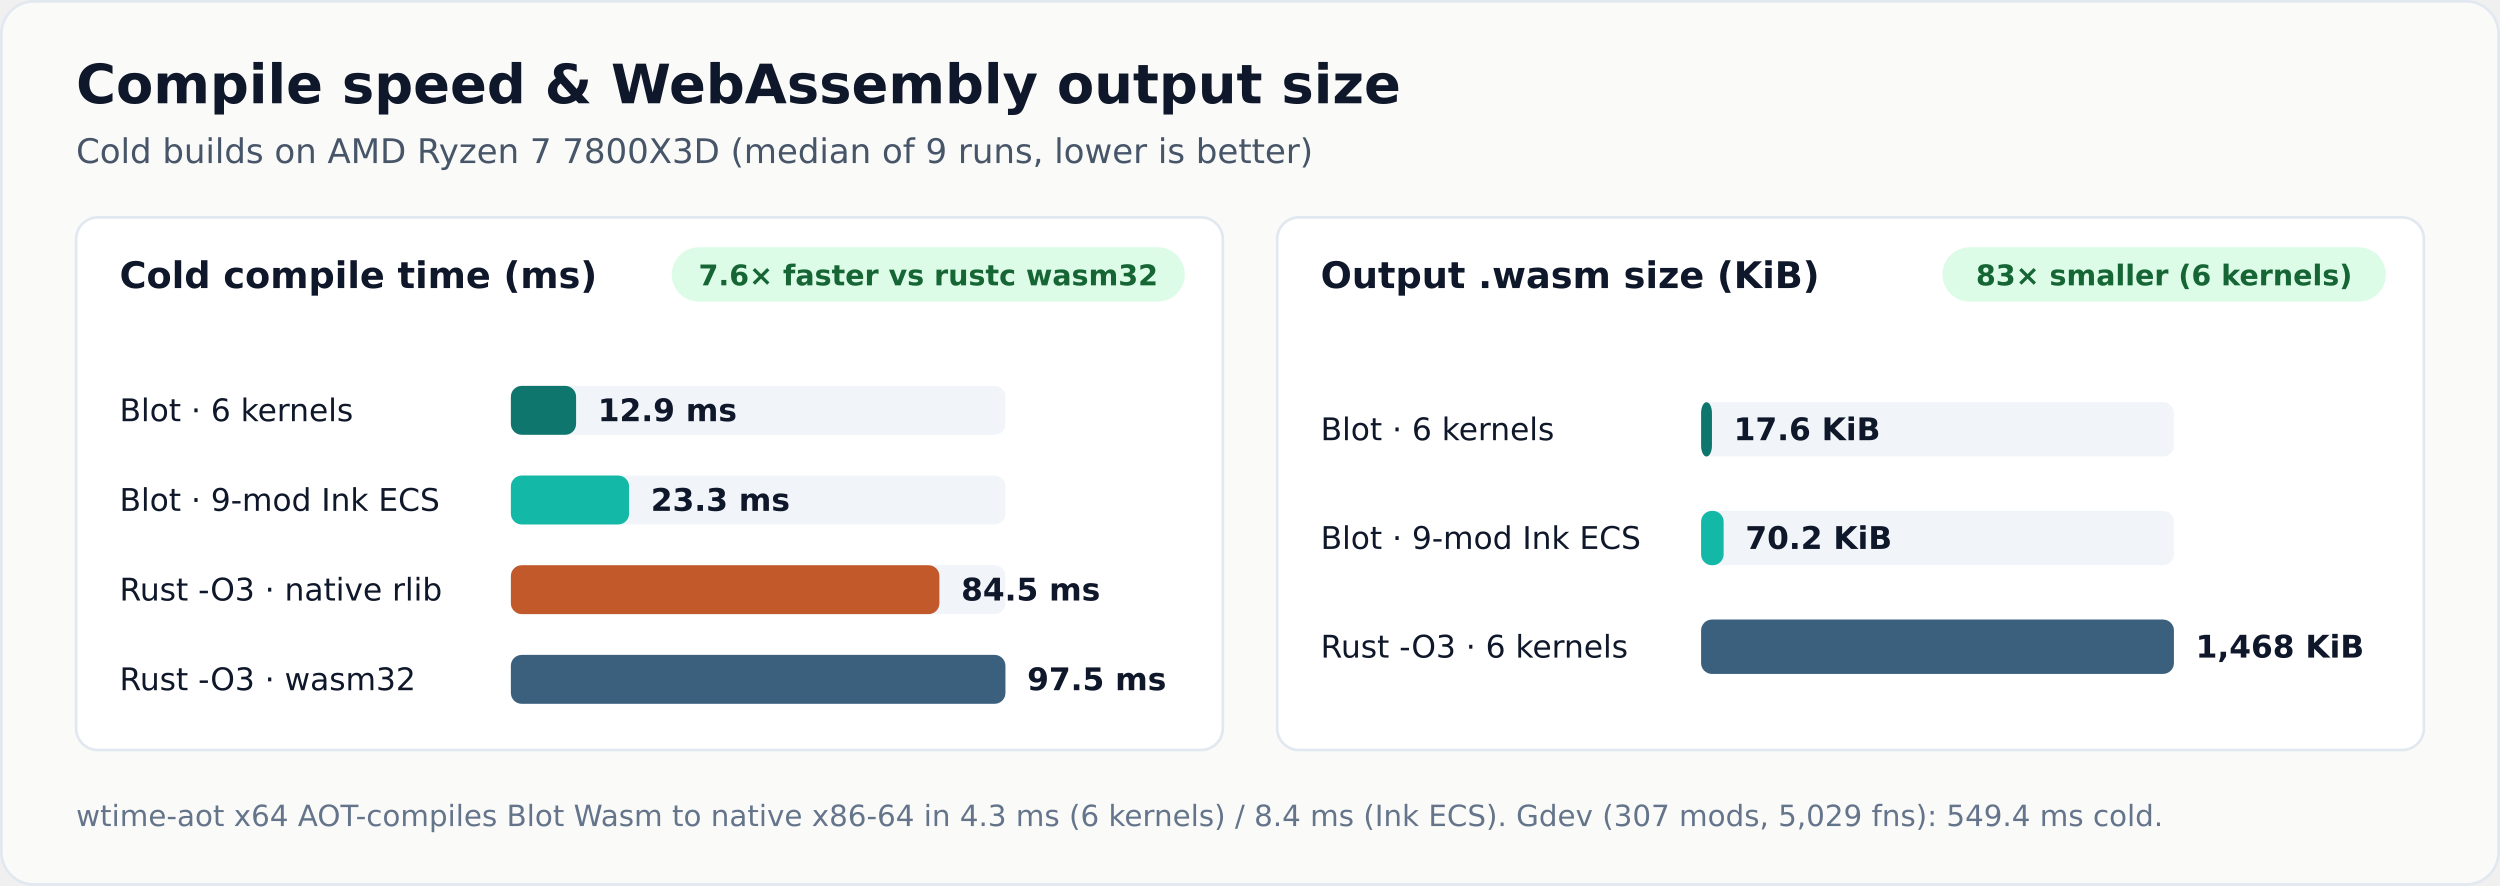
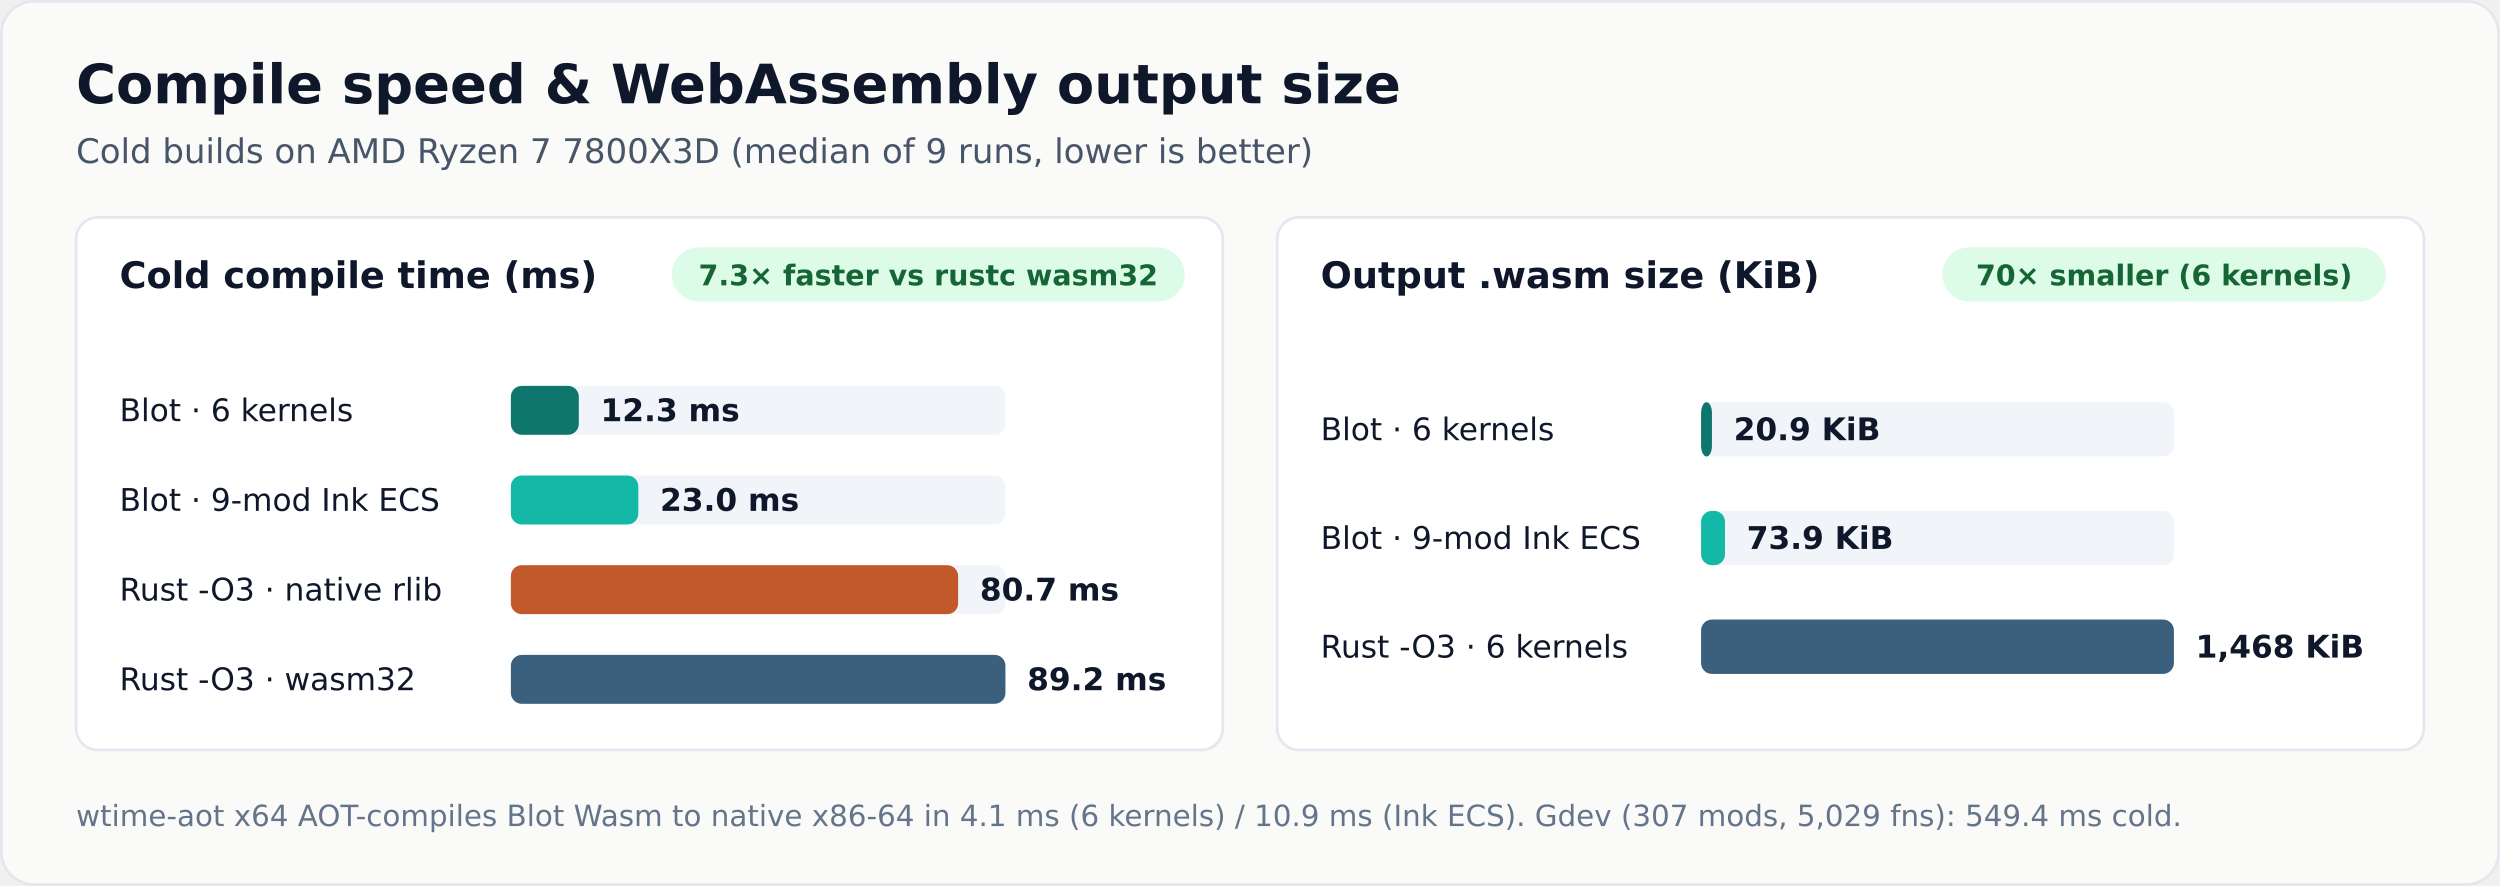
<svg xmlns="http://www.w3.org/2000/svg" width="920" height="326" viewBox="0 0 920 326" role="img" aria-label="Compile speed and WebAssembly output size: Blot vs Rust">
  <rect x="0.5" y="0.5" width="919" height="325" rx="12" fill="#fafaf8" stroke="#e2e8f0" />
  <text x="28.0" y="38.0" font-family="'DejaVu Sans', system-ui, -apple-system, 'Segoe UI', Helvetica, Arial, sans-serif" font-size="20" font-weight="700" fill="#0f172a" text-anchor="start">Compile speed &amp; WebAssembly output size</text>
  <text x="28.0" y="60.0" font-family="'DejaVu Sans', system-ui, -apple-system, 'Segoe UI', Helvetica, Arial, sans-serif" font-size="12.5" font-weight="400" fill="#475569" text-anchor="start">Cold builds on AMD Ryzen 7 7800X3D (median of 9 runs, lower is better)</text>
  <rect x="28" y="80" width="422" height="196" rx="8" fill="#ffffff" stroke="#e2e8f0" />
  <text x="44.0" y="106.0" font-family="'DejaVu Sans', system-ui, -apple-system, 'Segoe UI', Helvetica, Arial, sans-serif" font-size="13.5" font-weight="700" fill="#0f172a" text-anchor="start">Cold compile time (ms)</text>
  <rect x="247.2" y="91.0" width="188.8" height="20.0" rx="10" fill="#dcfce7" />
-   <text x="341.6" y="105.0" font-family="'DejaVu Sans', system-ui, -apple-system, 'Segoe UI', Helvetica, Arial, sans-serif" font-size="10.5" font-weight="600" fill="#166534" text-anchor="middle">7.6× faster vs rustc wasm32</text>
+   <text x="341.6" y="105.0" font-family="'DejaVu Sans', system-ui, -apple-system, 'Segoe UI', Helvetica, Arial, sans-serif" font-size="10.5" font-weight="600" fill="#166534" text-anchor="middle">7.3× faster vs rustc wasm32</text>
  <text x="44.0" y="155.0" font-family="'DejaVu Sans', system-ui, -apple-system, 'Segoe UI', Helvetica, Arial, sans-serif" font-size="11.5" font-weight="500" fill="#0f172a" text-anchor="start">Blot · 6 kernels</text>
  <rect x="188.0" y="142.0" width="182.0" height="18" rx="4" fill="#f1f5f9" />
-   <rect x="188.0" y="142.0" width="24.0" height="18" rx="4" fill="#0f766e" />
-   <text x="220.0" y="155.0" font-family="'DejaVu Sans', system-ui, -apple-system, 'Segoe UI', Helvetica, Arial, sans-serif" font-size="11.5" font-weight="600" fill="#0f172a" text-anchor="start">12.9 ms</text>
+   <rect x="188.0" y="142.0" width="25.0" height="18" rx="4" fill="#0f766e" />
+   <text x="221.0" y="155.0" font-family="'DejaVu Sans', system-ui, -apple-system, 'Segoe UI', Helvetica, Arial, sans-serif" font-size="11.5" font-weight="600" fill="#0f172a" text-anchor="start">12.3 ms</text>
  <text x="44.0" y="188.0" font-family="'DejaVu Sans', system-ui, -apple-system, 'Segoe UI', Helvetica, Arial, sans-serif" font-size="11.5" font-weight="500" fill="#0f172a" text-anchor="start">Blot · 9-mod Ink ECS</text>
  <rect x="188.0" y="175.0" width="182.0" height="18" rx="4" fill="#f1f5f9" />
-   <rect x="188.0" y="175.0" width="43.5" height="18" rx="4" fill="#14b8a6" />
-   <text x="239.5" y="188.0" font-family="'DejaVu Sans', system-ui, -apple-system, 'Segoe UI', Helvetica, Arial, sans-serif" font-size="11.5" font-weight="600" fill="#0f172a" text-anchor="start">23.3 ms</text>
+   <rect x="188.0" y="175.0" width="46.9" height="18" rx="4" fill="#14b8a6" />
+   <text x="242.9" y="188.0" font-family="'DejaVu Sans', system-ui, -apple-system, 'Segoe UI', Helvetica, Arial, sans-serif" font-size="11.5" font-weight="600" fill="#0f172a" text-anchor="start">23.0 ms</text>
  <text x="44.0" y="221.0" font-family="'DejaVu Sans', system-ui, -apple-system, 'Segoe UI', Helvetica, Arial, sans-serif" font-size="11.5" font-weight="500" fill="#0f172a" text-anchor="start">Rust -O3 · native rlib</text>
  <rect x="188.0" y="208.0" width="182.0" height="18" rx="4" fill="#f1f5f9" />
-   <rect x="188.0" y="208.0" width="157.7" height="18" rx="4" fill="#c2592b" />
-   <text x="353.7" y="221.0" font-family="'DejaVu Sans', system-ui, -apple-system, 'Segoe UI', Helvetica, Arial, sans-serif" font-size="11.5" font-weight="600" fill="#0f172a" text-anchor="start">84.5 ms</text>
+   <rect x="188.0" y="208.0" width="164.6" height="18" rx="4" fill="#c2592b" />
+   <text x="360.6" y="221.0" font-family="'DejaVu Sans', system-ui, -apple-system, 'Segoe UI', Helvetica, Arial, sans-serif" font-size="11.5" font-weight="600" fill="#0f172a" text-anchor="start">80.7 ms</text>
  <text x="44.0" y="254.0" font-family="'DejaVu Sans', system-ui, -apple-system, 'Segoe UI', Helvetica, Arial, sans-serif" font-size="11.5" font-weight="500" fill="#0f172a" text-anchor="start">Rust -O3 · wasm32</text>
  <rect x="188.0" y="241.0" width="182.0" height="18" rx="4" fill="#f1f5f9" />
  <rect x="188.0" y="241.0" width="182.0" height="18" rx="4" fill="#3b607e" />
-   <text x="378.0" y="254.0" font-family="'DejaVu Sans', system-ui, -apple-system, 'Segoe UI', Helvetica, Arial, sans-serif" font-size="11.5" font-weight="600" fill="#0f172a" text-anchor="start">97.5 ms</text>
+   <text x="378.0" y="254.0" font-family="'DejaVu Sans', system-ui, -apple-system, 'Segoe UI', Helvetica, Arial, sans-serif" font-size="11.5" font-weight="600" fill="#0f172a" text-anchor="start">89.2 ms</text>
  <rect x="470" y="80" width="422" height="196" rx="8" fill="#ffffff" stroke="#e2e8f0" />
  <text x="486.0" y="106.0" font-family="'DejaVu Sans', system-ui, -apple-system, 'Segoe UI', Helvetica, Arial, sans-serif" font-size="13.5" font-weight="700" fill="#0f172a" text-anchor="start">Output .wasm size (KiB)</text>
  <rect x="714.8" y="91.0" width="163.2" height="20.0" rx="10" fill="#dcfce7" />
-   <text x="796.4" y="105.0" font-family="'DejaVu Sans', system-ui, -apple-system, 'Segoe UI', Helvetica, Arial, sans-serif" font-size="10.5" font-weight="600" fill="#166534" text-anchor="middle">83× smaller (6 kernels)</text>
+   <text x="796.4" y="105.0" font-family="'DejaVu Sans', system-ui, -apple-system, 'Segoe UI', Helvetica, Arial, sans-serif" font-size="10.5" font-weight="600" fill="#166534" text-anchor="middle">70× smaller (6 kernels)</text>
  <text x="486.0" y="162.0" font-family="'DejaVu Sans', system-ui, -apple-system, 'Segoe UI', Helvetica, Arial, sans-serif" font-size="11.5" font-weight="500" fill="#0f172a" text-anchor="start">Blot · 6 kernels</text>
  <rect x="626.0" y="148.0" width="174.0" height="20" rx="4" fill="#f1f5f9" />
  <rect x="626.0" y="148.0" width="4.0" height="20" rx="4" fill="#0f766e" />
-   <text x="638.0" y="162.0" font-family="'DejaVu Sans', system-ui, -apple-system, 'Segoe UI', Helvetica, Arial, sans-serif" font-size="11.5" font-weight="600" fill="#0f172a" text-anchor="start">17.6 KiB</text>
+   <text x="638.0" y="162.0" font-family="'DejaVu Sans', system-ui, -apple-system, 'Segoe UI', Helvetica, Arial, sans-serif" font-size="11.5" font-weight="600" fill="#0f172a" text-anchor="start">20.9 KiB</text>
  <text x="486.0" y="202.0" font-family="'DejaVu Sans', system-ui, -apple-system, 'Segoe UI', Helvetica, Arial, sans-serif" font-size="11.5" font-weight="500" fill="#0f172a" text-anchor="start">Blot · 9-mod Ink ECS</text>
  <rect x="626.0" y="188.0" width="174.0" height="20" rx="4" fill="#f1f5f9" />
-   <rect x="626.0" y="188.0" width="8.3" height="20" rx="4" fill="#14b8a6" />
-   <text x="642.3" y="202.0" font-family="'DejaVu Sans', system-ui, -apple-system, 'Segoe UI', Helvetica, Arial, sans-serif" font-size="11.5" font-weight="600" fill="#0f172a" text-anchor="start">70.2 KiB</text>
+   <rect x="626.0" y="188.0" width="8.8" height="20" rx="4" fill="#14b8a6" />
+   <text x="642.8" y="202.0" font-family="'DejaVu Sans', system-ui, -apple-system, 'Segoe UI', Helvetica, Arial, sans-serif" font-size="11.5" font-weight="600" fill="#0f172a" text-anchor="start">73.9 KiB</text>
  <text x="486.0" y="242.0" font-family="'DejaVu Sans', system-ui, -apple-system, 'Segoe UI', Helvetica, Arial, sans-serif" font-size="11.5" font-weight="500" fill="#0f172a" text-anchor="start">Rust -O3 · 6 kernels</text>
  <rect x="626.0" y="228.0" width="174.0" height="20" rx="4" fill="#f1f5f9" />
  <rect x="626.0" y="228.0" width="174.0" height="20" rx="4" fill="#3b607e" />
  <text x="808.0" y="242.0" font-family="'DejaVu Sans', system-ui, -apple-system, 'Segoe UI', Helvetica, Arial, sans-serif" font-size="11.5" font-weight="600" fill="#0f172a" text-anchor="start">1,468 KiB</text>
-   <text x="28.0" y="304.0" font-family="'DejaVu Sans', system-ui, -apple-system, 'Segoe UI', Helvetica, Arial, sans-serif" font-size="10.8" font-weight="400" fill="#64748b" text-anchor="start">wtime-aot x64 AOT-compiles Blot Wasm to native x86-64 in 4.3 ms (6 kernels) / 8.4 ms (Ink ECS). Gdev (307 mods, 5,029 fns): 549.4 ms cold.</text>
+   <text x="28.0" y="304.0" font-family="'DejaVu Sans', system-ui, -apple-system, 'Segoe UI', Helvetica, Arial, sans-serif" font-size="10.8" font-weight="400" fill="#64748b" text-anchor="start">wtime-aot x64 AOT-compiles Blot Wasm to native x86-64 in 4.1 ms (6 kernels) / 10.9 ms (Ink ECS). Gdev (307 mods, 5,029 fns): 549.4 ms cold.</text>
</svg>
